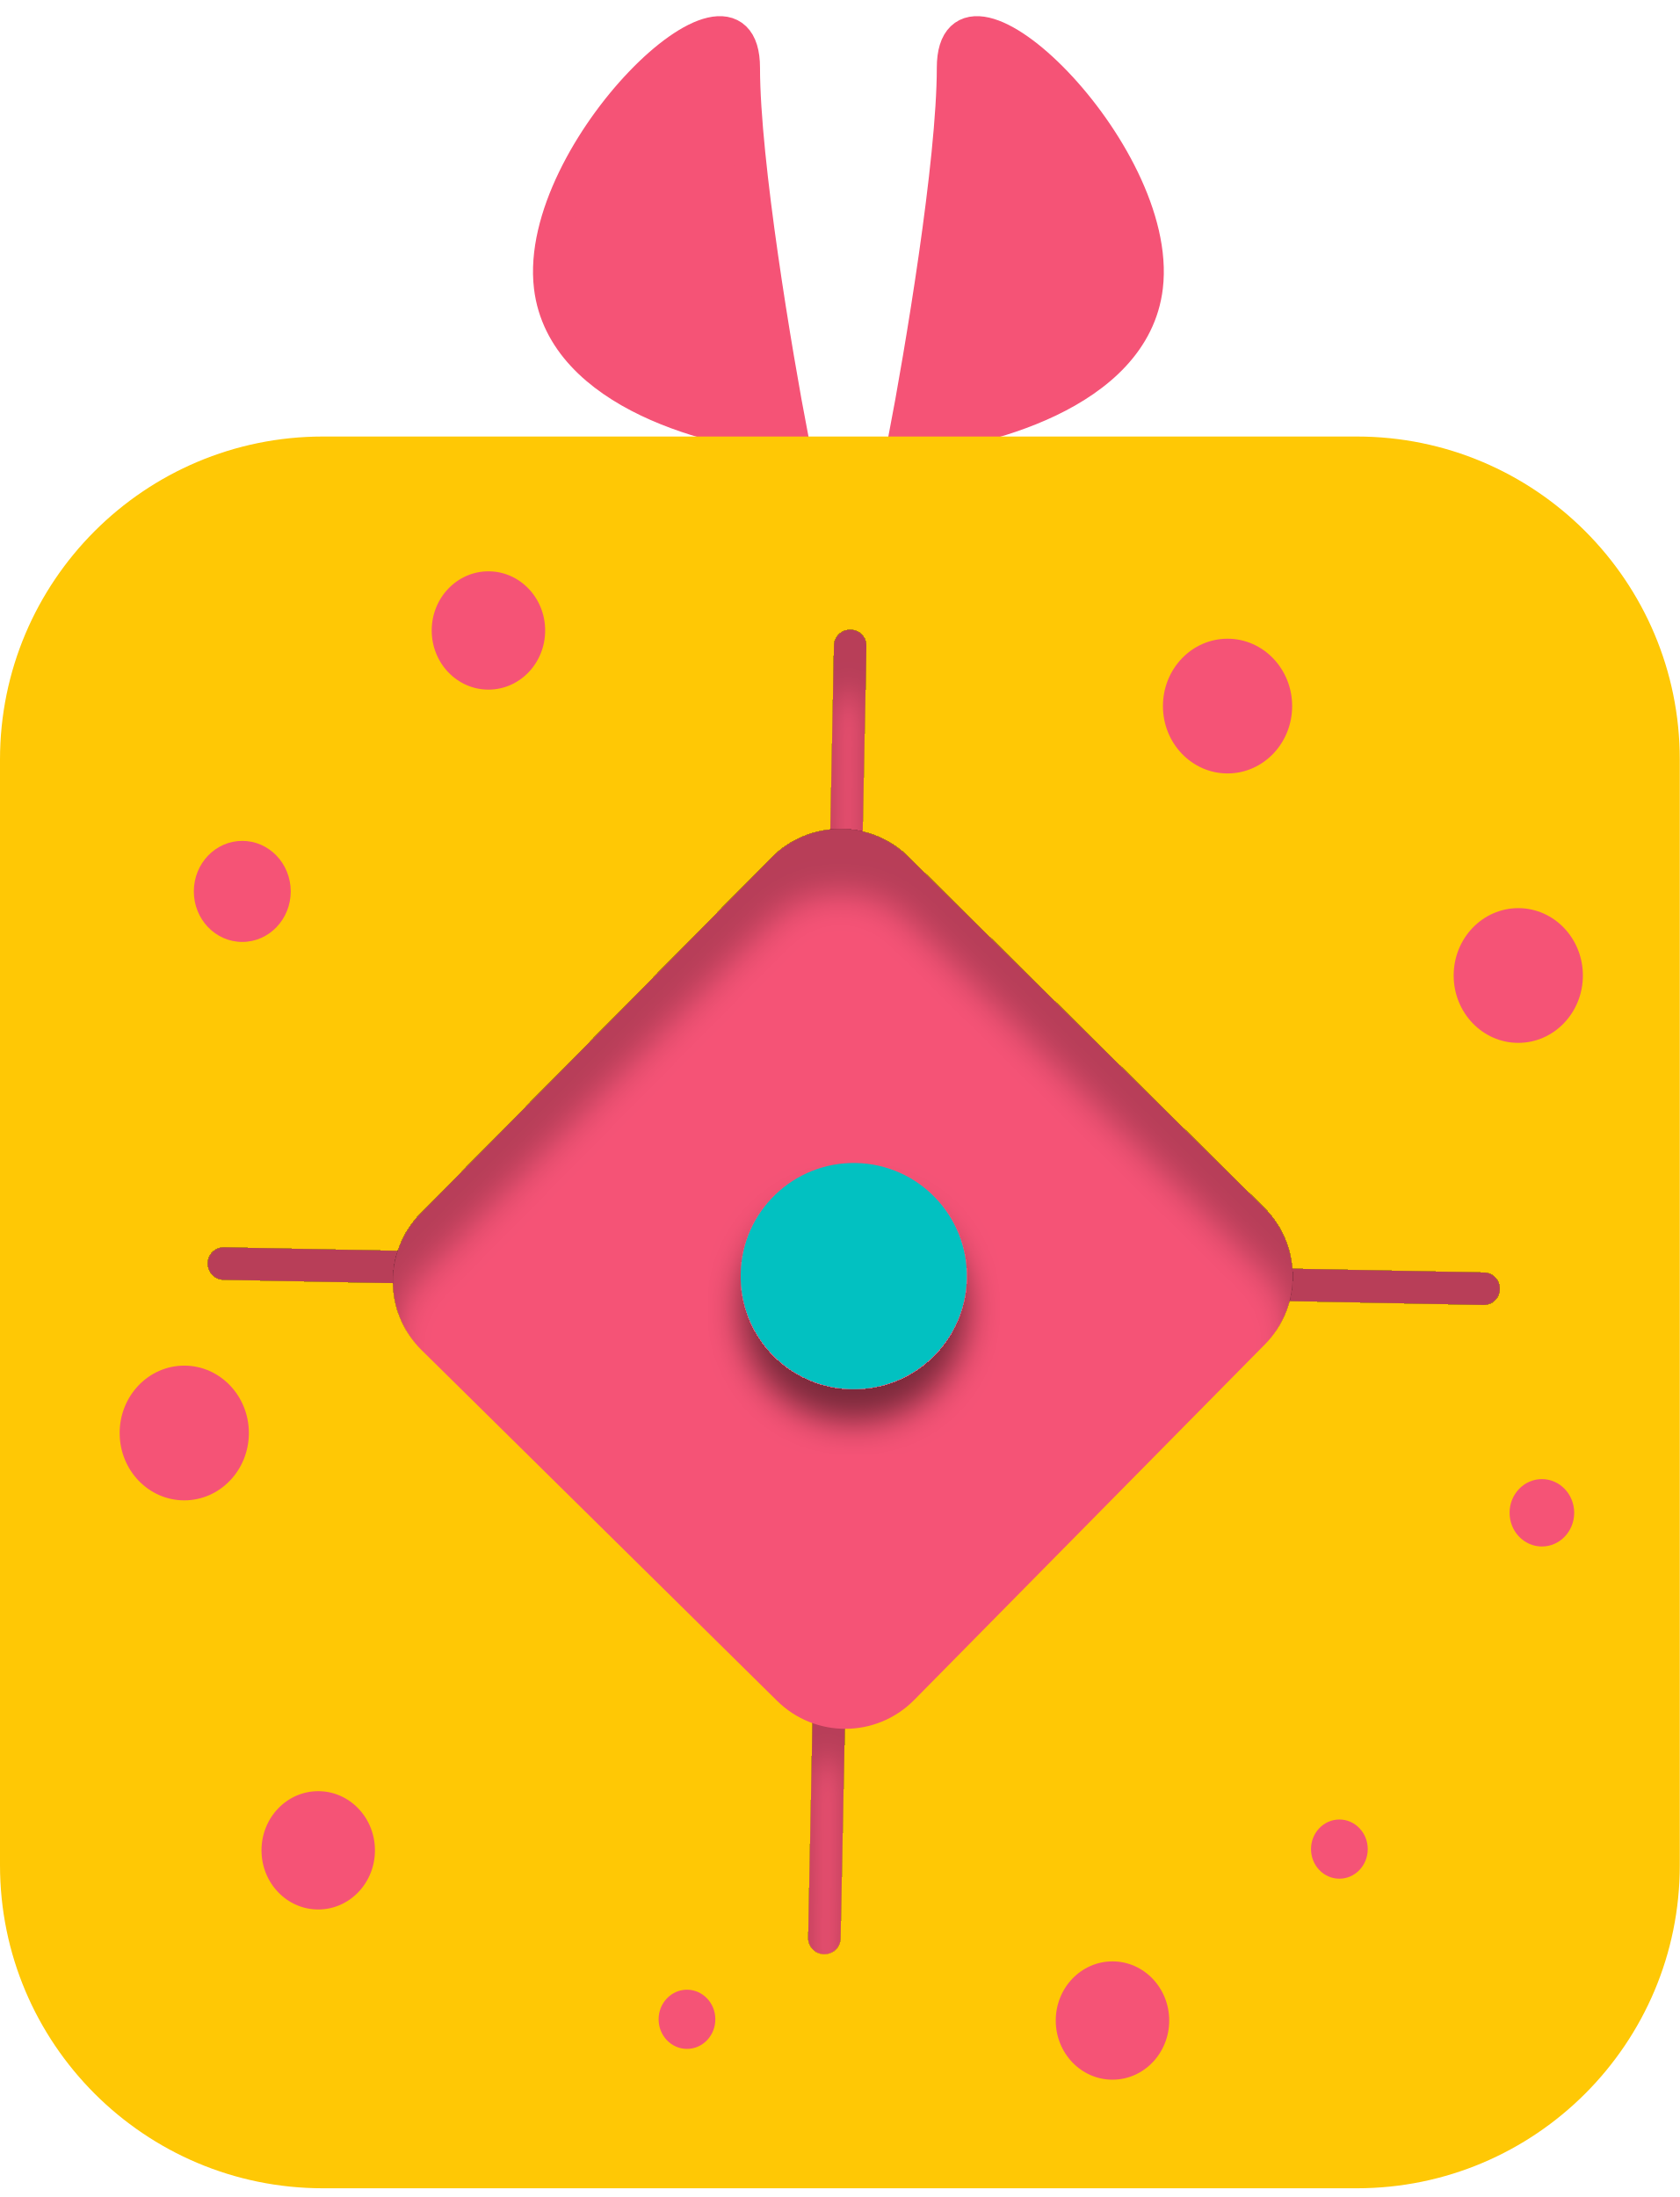
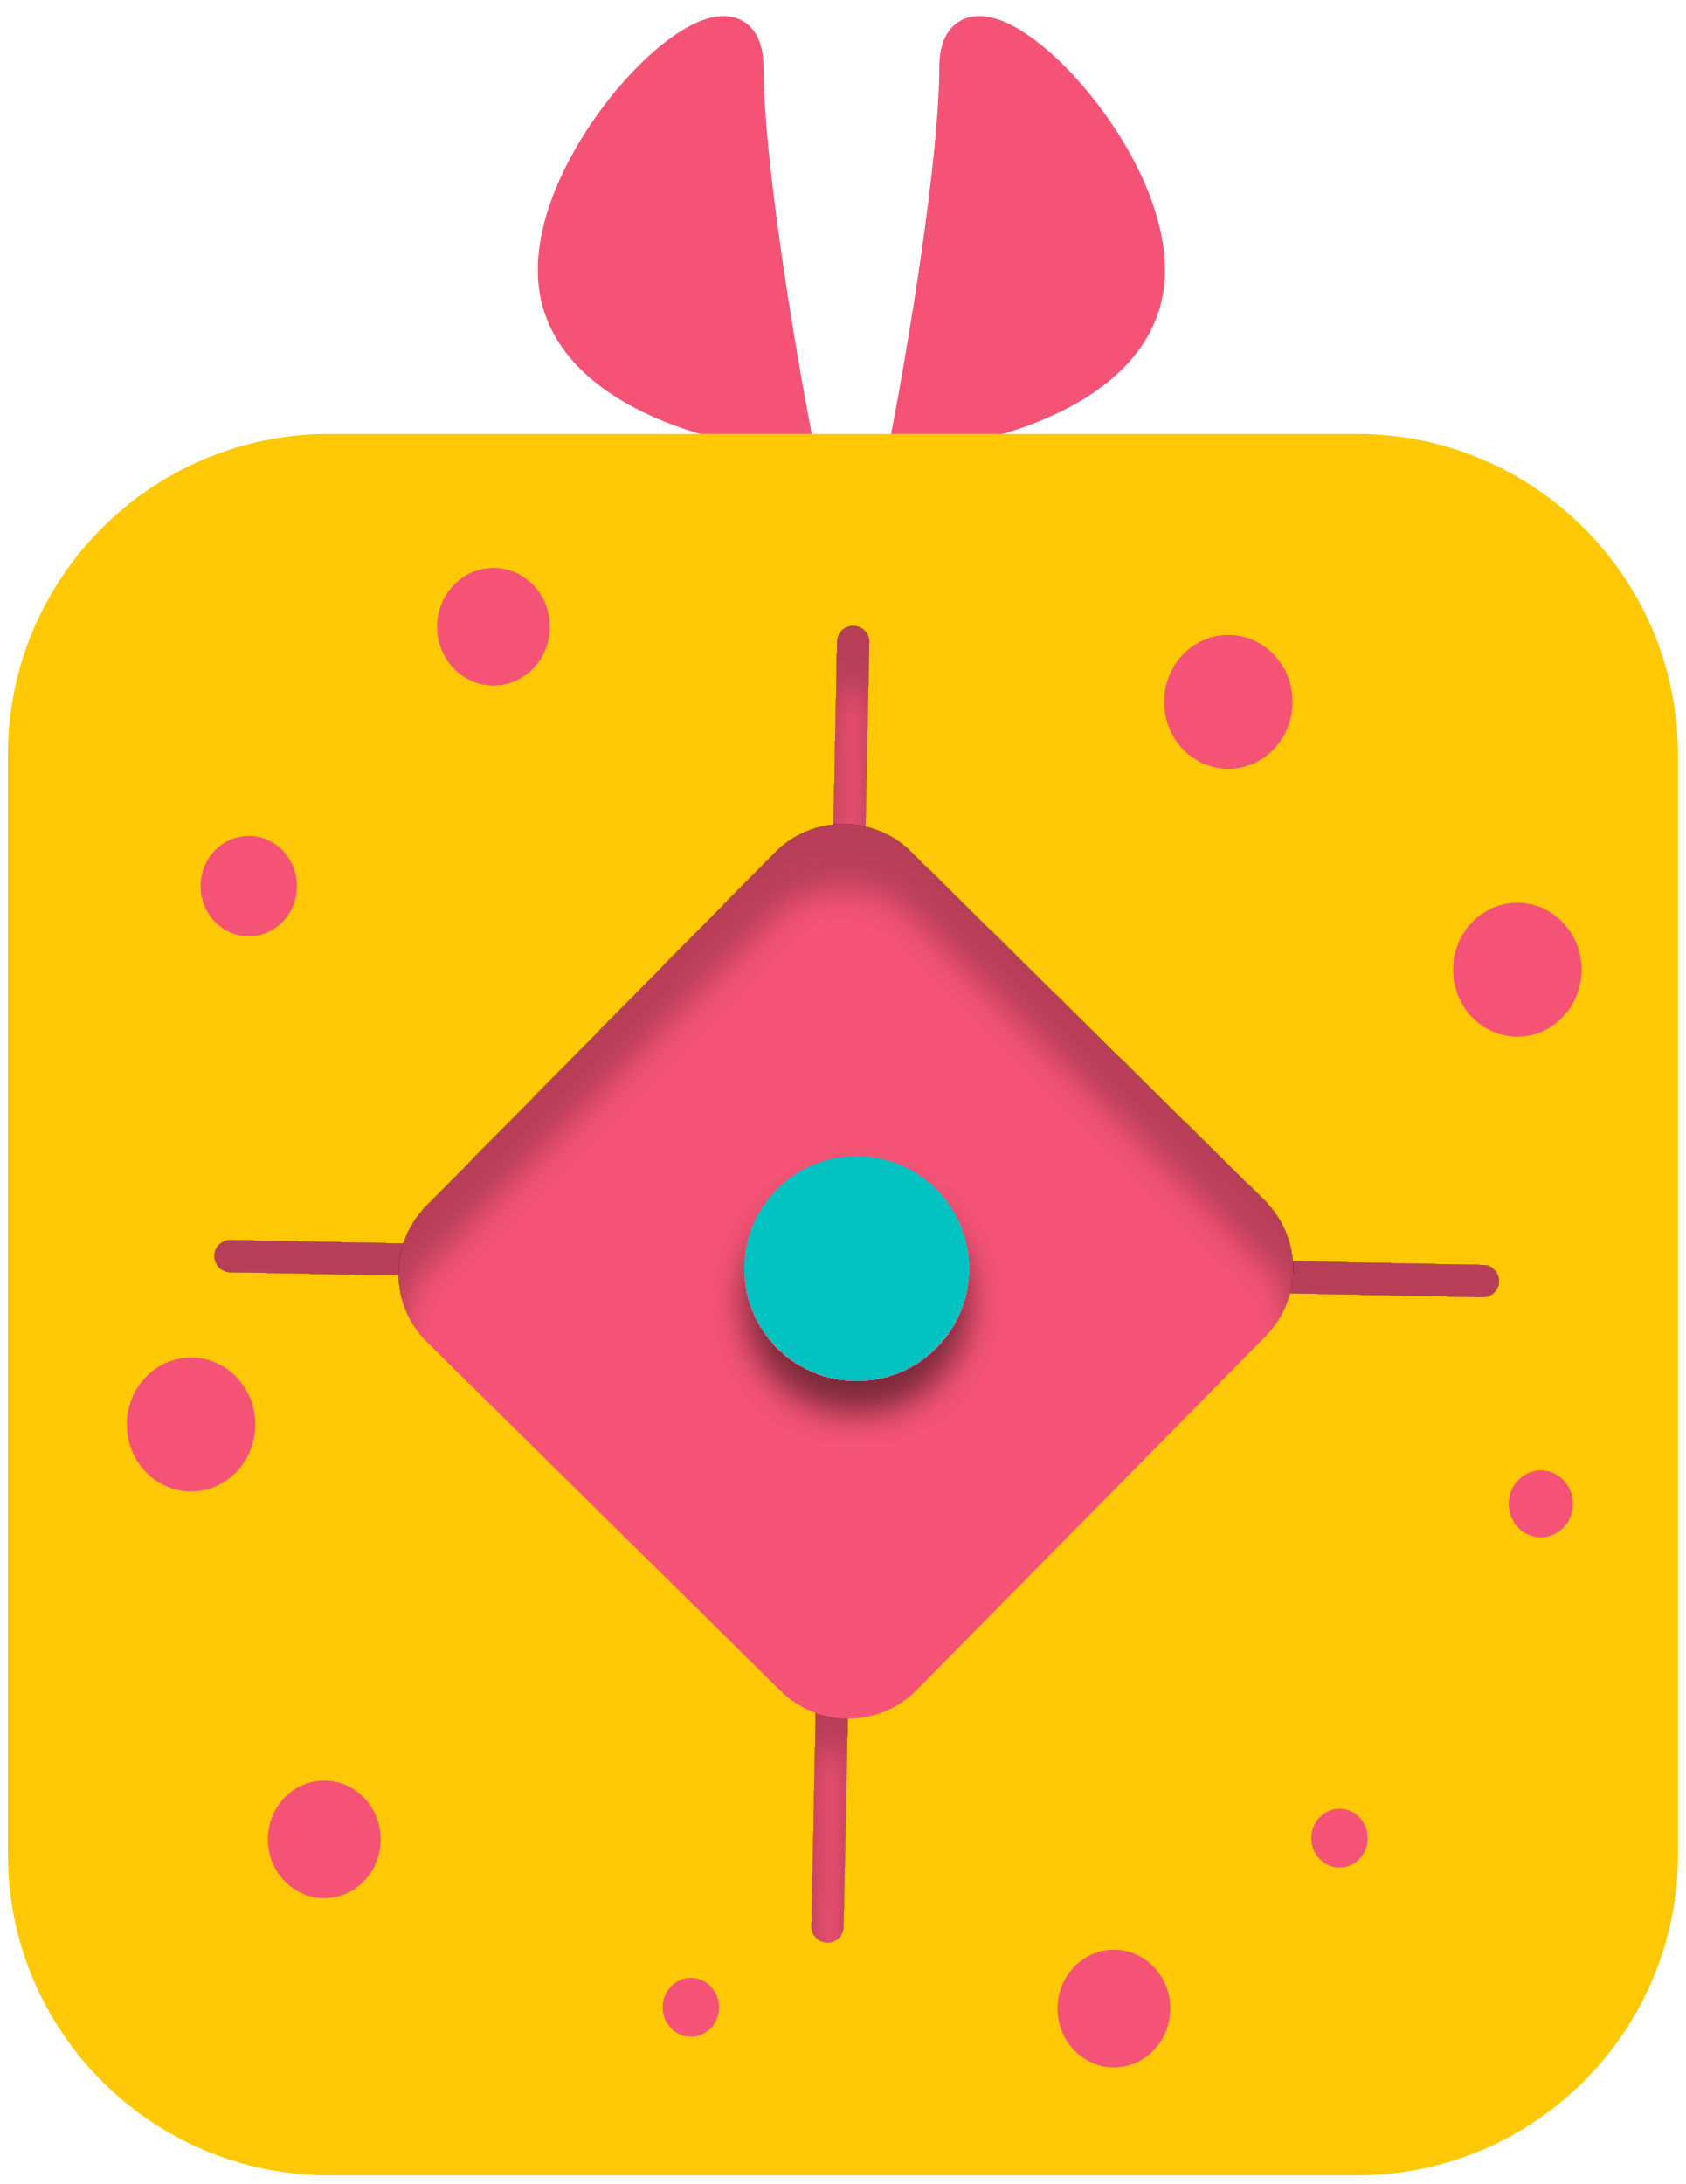
- <svg xmlns="http://www.w3.org/2000/svg" width="52" height="68" viewBox="0 0 52 68" fill="none">
+ <svg xmlns="http://www.w3.org/2000/svg" width="44" height="57" viewBox="0 0 52 68" fill="none">
  <path d="M35.5 8.877C35.1 12.214 30.333 13.395 28 13.569C28.5 10.962 29.5 5.019 29.5 2.1C29.5 -1.55 36 4.706 35.5 8.877Z" fill="#F55376" stroke="#F55376" />
  <path d="M17.027 8.877C17.427 12.214 22.194 13.395 24.527 13.569C24.027 10.962 23.027 5.019 23.027 2.1C23.027 -1.55 16.527 4.706 17.027 8.877Z" fill="#F55376" stroke="#F55376" />
  <rect y="13.511" width="52" height="54.219" rx="10" fill="#FFC805" />
  <ellipse cx="47" cy="30.193" rx="2" ry="2.085" fill="#F55376" />
  <ellipse cx="38" cy="21.854" rx="2" ry="2.085" fill="#F55376" />
  <ellipse cx="5.704" cy="44.353" rx="2" ry="2.085" fill="#F55376" />
  <ellipse cx="47.731" cy="46.823" rx="1" ry="1.043" fill="#F55376" />
  <ellipse cx="7.5" cy="27.59" rx="1.5" ry="1.564" fill="#F55376" />
  <g filter="url(#filter0_i_1942_82664)">
    <path d="M26.179 26.991L26.319 19.992" stroke="#F55376" stroke-linecap="round" />
  </g>
  <g filter="url(#filter1_i_1942_82664)">
    <path d="M25.52 59.984L25.66 52.985" stroke="#F55376" stroke-linecap="round" />
  </g>
  <g filter="url(#filter2_i_1942_82664)">
    <path d="M6.933 39.109L12.932 39.228" stroke="#F55376" stroke-linecap="round" />
  </g>
  <g filter="url(#filter3_i_1942_82664)">
    <path d="M39.927 39.768L45.925 39.887" stroke="#F55376" stroke-linecap="round" />
  </g>
  <g filter="url(#filter4_i_1942_82664)">
    <rect x="10.922" y="39.687" width="21.451" height="21.451" rx="3" transform="rotate(-45.3911 10.9224 39.687)" fill="#F55376" />
  </g>
  <g filter="url(#filter5_d_1942_82664)">
    <circle cx="26.429" cy="39.496" r="3.5" transform="rotate(1.14397 26.4294 39.4964)" fill="#02C1C1" />
  </g>
  <ellipse cx="34.438" cy="62.538" rx="1.756" ry="1.831" fill="#F55376" />
  <ellipse cx="9.851" cy="57.27" rx="1.756" ry="1.831" fill="#F55376" />
  <ellipse cx="41.462" cy="57.232" rx="0.878" ry="0.916" fill="#F55376" />
  <ellipse cx="21.266" cy="62.5" rx="0.878" ry="0.916" fill="#F55376" />
  <ellipse cx="15.12" cy="19.514" rx="1.756" ry="1.831" fill="#F55376" />
  <defs>
    <filter id="filter0_i_1942_82664" x="25.679" y="19.492" width="1.14" height="8.999" filterUnits="userSpaceOnUse" color-interpolation-filters="sRGB">
      <feFlood flood-opacity="0" result="BackgroundImageFix" />
      <feBlend mode="normal" in="SourceGraphic" in2="BackgroundImageFix" result="shape" />
      <feColorMatrix in="SourceAlpha" type="matrix" values="0 0 0 0 0 0 0 0 0 0 0 0 0 0 0 0 0 0 127 0" result="hardAlpha" />
      <feOffset dy="2" />
      <feGaussianBlur stdDeviation="0.5" />
      <feComposite in2="hardAlpha" operator="arithmetic" k2="-1" k3="1" />
      <feColorMatrix type="matrix" values="0 0 0 0 0 0 0 0 0 0 0 0 0 0 0 0 0 0 0.25 0" />
      <feBlend mode="normal" in2="shape" result="effect1_innerShadow_1942_82664" />
    </filter>
    <filter id="filter1_i_1942_82664" x="25.02" y="52.485" width="1.14" height="8.999" filterUnits="userSpaceOnUse" color-interpolation-filters="sRGB">
      <feFlood flood-opacity="0" result="BackgroundImageFix" />
      <feBlend mode="normal" in="SourceGraphic" in2="BackgroundImageFix" result="shape" />
      <feColorMatrix in="SourceAlpha" type="matrix" values="0 0 0 0 0 0 0 0 0 0 0 0 0 0 0 0 0 0 127 0" result="hardAlpha" />
      <feOffset dy="2" />
      <feGaussianBlur stdDeviation="0.5" />
      <feComposite in2="hardAlpha" operator="arithmetic" k2="-1" k3="1" />
      <feColorMatrix type="matrix" values="0 0 0 0 0 0 0 0 0 0 0 0 0 0 0 0 0 0 0.25 0" />
      <feBlend mode="normal" in2="shape" result="effect1_innerShadow_1942_82664" />
    </filter>
    <filter id="filter2_i_1942_82664" x="6.433" y="38.609" width="6.999" height="2.12" filterUnits="userSpaceOnUse" color-interpolation-filters="sRGB">
      <feFlood flood-opacity="0" result="BackgroundImageFix" />
      <feBlend mode="normal" in="SourceGraphic" in2="BackgroundImageFix" result="shape" />
      <feColorMatrix in="SourceAlpha" type="matrix" values="0 0 0 0 0 0 0 0 0 0 0 0 0 0 0 0 0 0 127 0" result="hardAlpha" />
      <feOffset dy="2" />
      <feGaussianBlur stdDeviation="0.5" />
      <feComposite in2="hardAlpha" operator="arithmetic" k2="-1" k3="1" />
      <feColorMatrix type="matrix" values="0 0 0 0 0 0 0 0 0 0 0 0 0 0 0 0 0 0 0.25 0" />
      <feBlend mode="normal" in2="shape" result="effect1_innerShadow_1942_82664" />
    </filter>
    <filter id="filter3_i_1942_82664" x="39.427" y="39.268" width="6.999" height="2.12" filterUnits="userSpaceOnUse" color-interpolation-filters="sRGB">
      <feFlood flood-opacity="0" result="BackgroundImageFix" />
      <feBlend mode="normal" in="SourceGraphic" in2="BackgroundImageFix" result="shape" />
      <feColorMatrix in="SourceAlpha" type="matrix" values="0 0 0 0 0 0 0 0 0 0 0 0 0 0 0 0 0 0 127 0" result="hardAlpha" />
      <feOffset dy="2" />
      <feGaussianBlur stdDeviation="0.5" />
      <feComposite in2="hardAlpha" operator="arithmetic" k2="-1" k3="1" />
      <feColorMatrix type="matrix" values="0 0 0 0 0 0 0 0 0 0 0 0 0 0 0 0 0 0 0.25 0" />
      <feBlend mode="normal" in2="shape" result="effect1_innerShadow_1942_82664" />
    </filter>
    <filter id="filter4_i_1942_82664" x="12.165" y="25.658" width="27.85" height="28.85" filterUnits="userSpaceOnUse" color-interpolation-filters="sRGB">
      <feFlood flood-opacity="0" result="BackgroundImageFix" />
      <feBlend mode="normal" in="SourceGraphic" in2="BackgroundImageFix" result="shape" />
      <feColorMatrix in="SourceAlpha" type="matrix" values="0 0 0 0 0 0 0 0 0 0 0 0 0 0 0 0 0 0 127 0" result="hardAlpha" />
      <feOffset dy="2" />
      <feGaussianBlur stdDeviation="0.5" />
      <feComposite in2="hardAlpha" operator="arithmetic" k2="-1" k3="1" />
      <feColorMatrix type="matrix" values="0 0 0 0 0 0 0 0 0 0 0 0 0 0 0 0 0 0 0.25 0" />
      <feBlend mode="normal" in2="shape" result="effect1_innerShadow_1942_82664" />
    </filter>
    <filter id="filter5_d_1942_82664" x="21.929" y="35.996" width="9" height="9" filterUnits="userSpaceOnUse" color-interpolation-filters="sRGB">
      <feFlood flood-opacity="0" result="BackgroundImageFix" />
      <feColorMatrix in="SourceAlpha" type="matrix" values="0 0 0 0 0 0 0 0 0 0 0 0 0 0 0 0 0 0 127 0" result="hardAlpha" />
      <feOffset dy="1" />
      <feGaussianBlur stdDeviation="0.5" />
      <feComposite in2="hardAlpha" operator="out" />
      <feColorMatrix type="matrix" values="0 0 0 0 0 0 0 0 0 0 0 0 0 0 0 0 0 0 0.5 0" />
      <feBlend mode="normal" in2="BackgroundImageFix" result="effect1_dropShadow_1942_82664" />
      <feBlend mode="normal" in="SourceGraphic" in2="effect1_dropShadow_1942_82664" result="shape" />
    </filter>
  </defs>
</svg>
